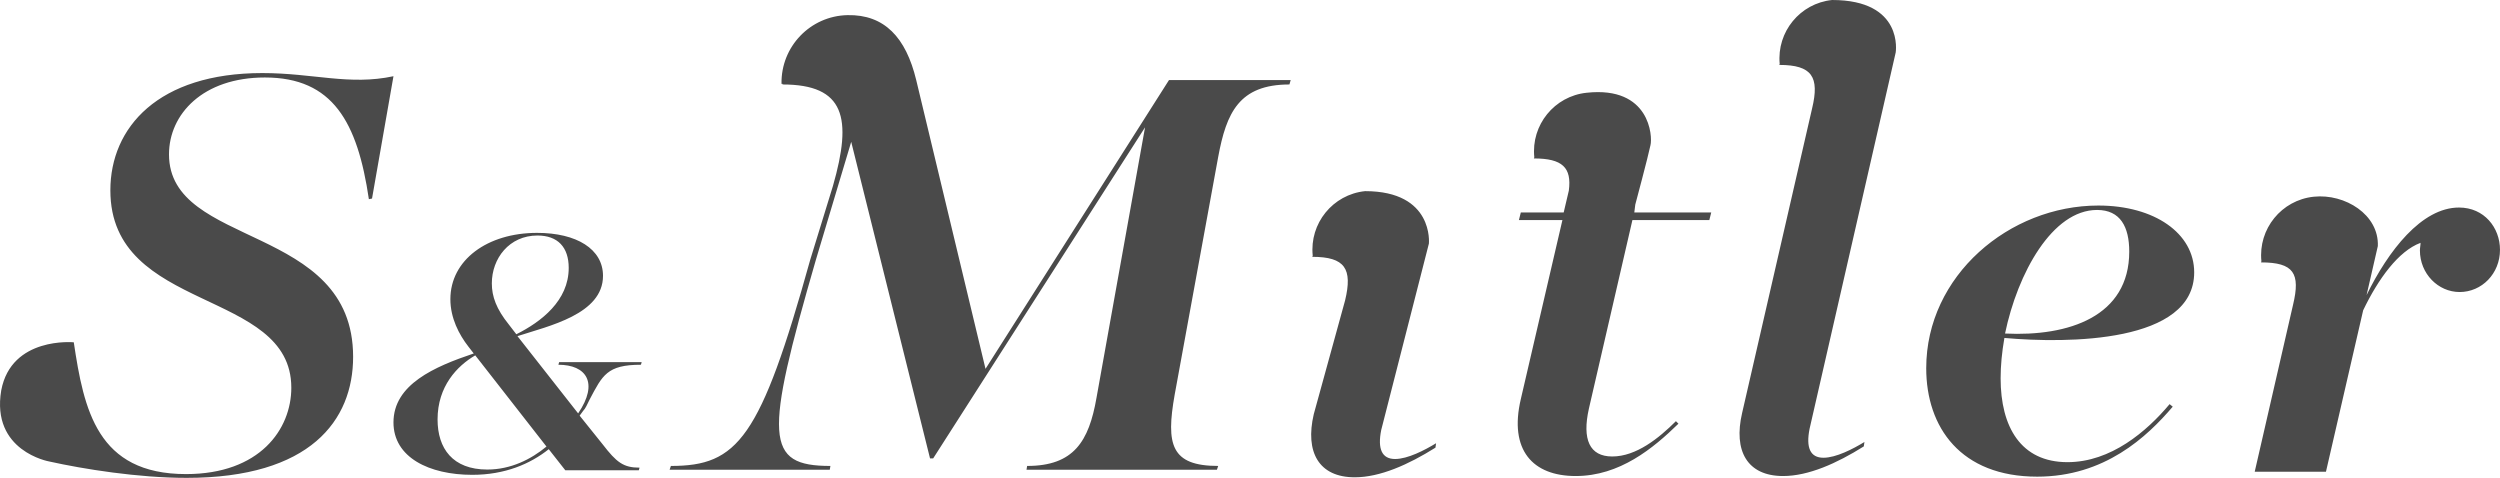
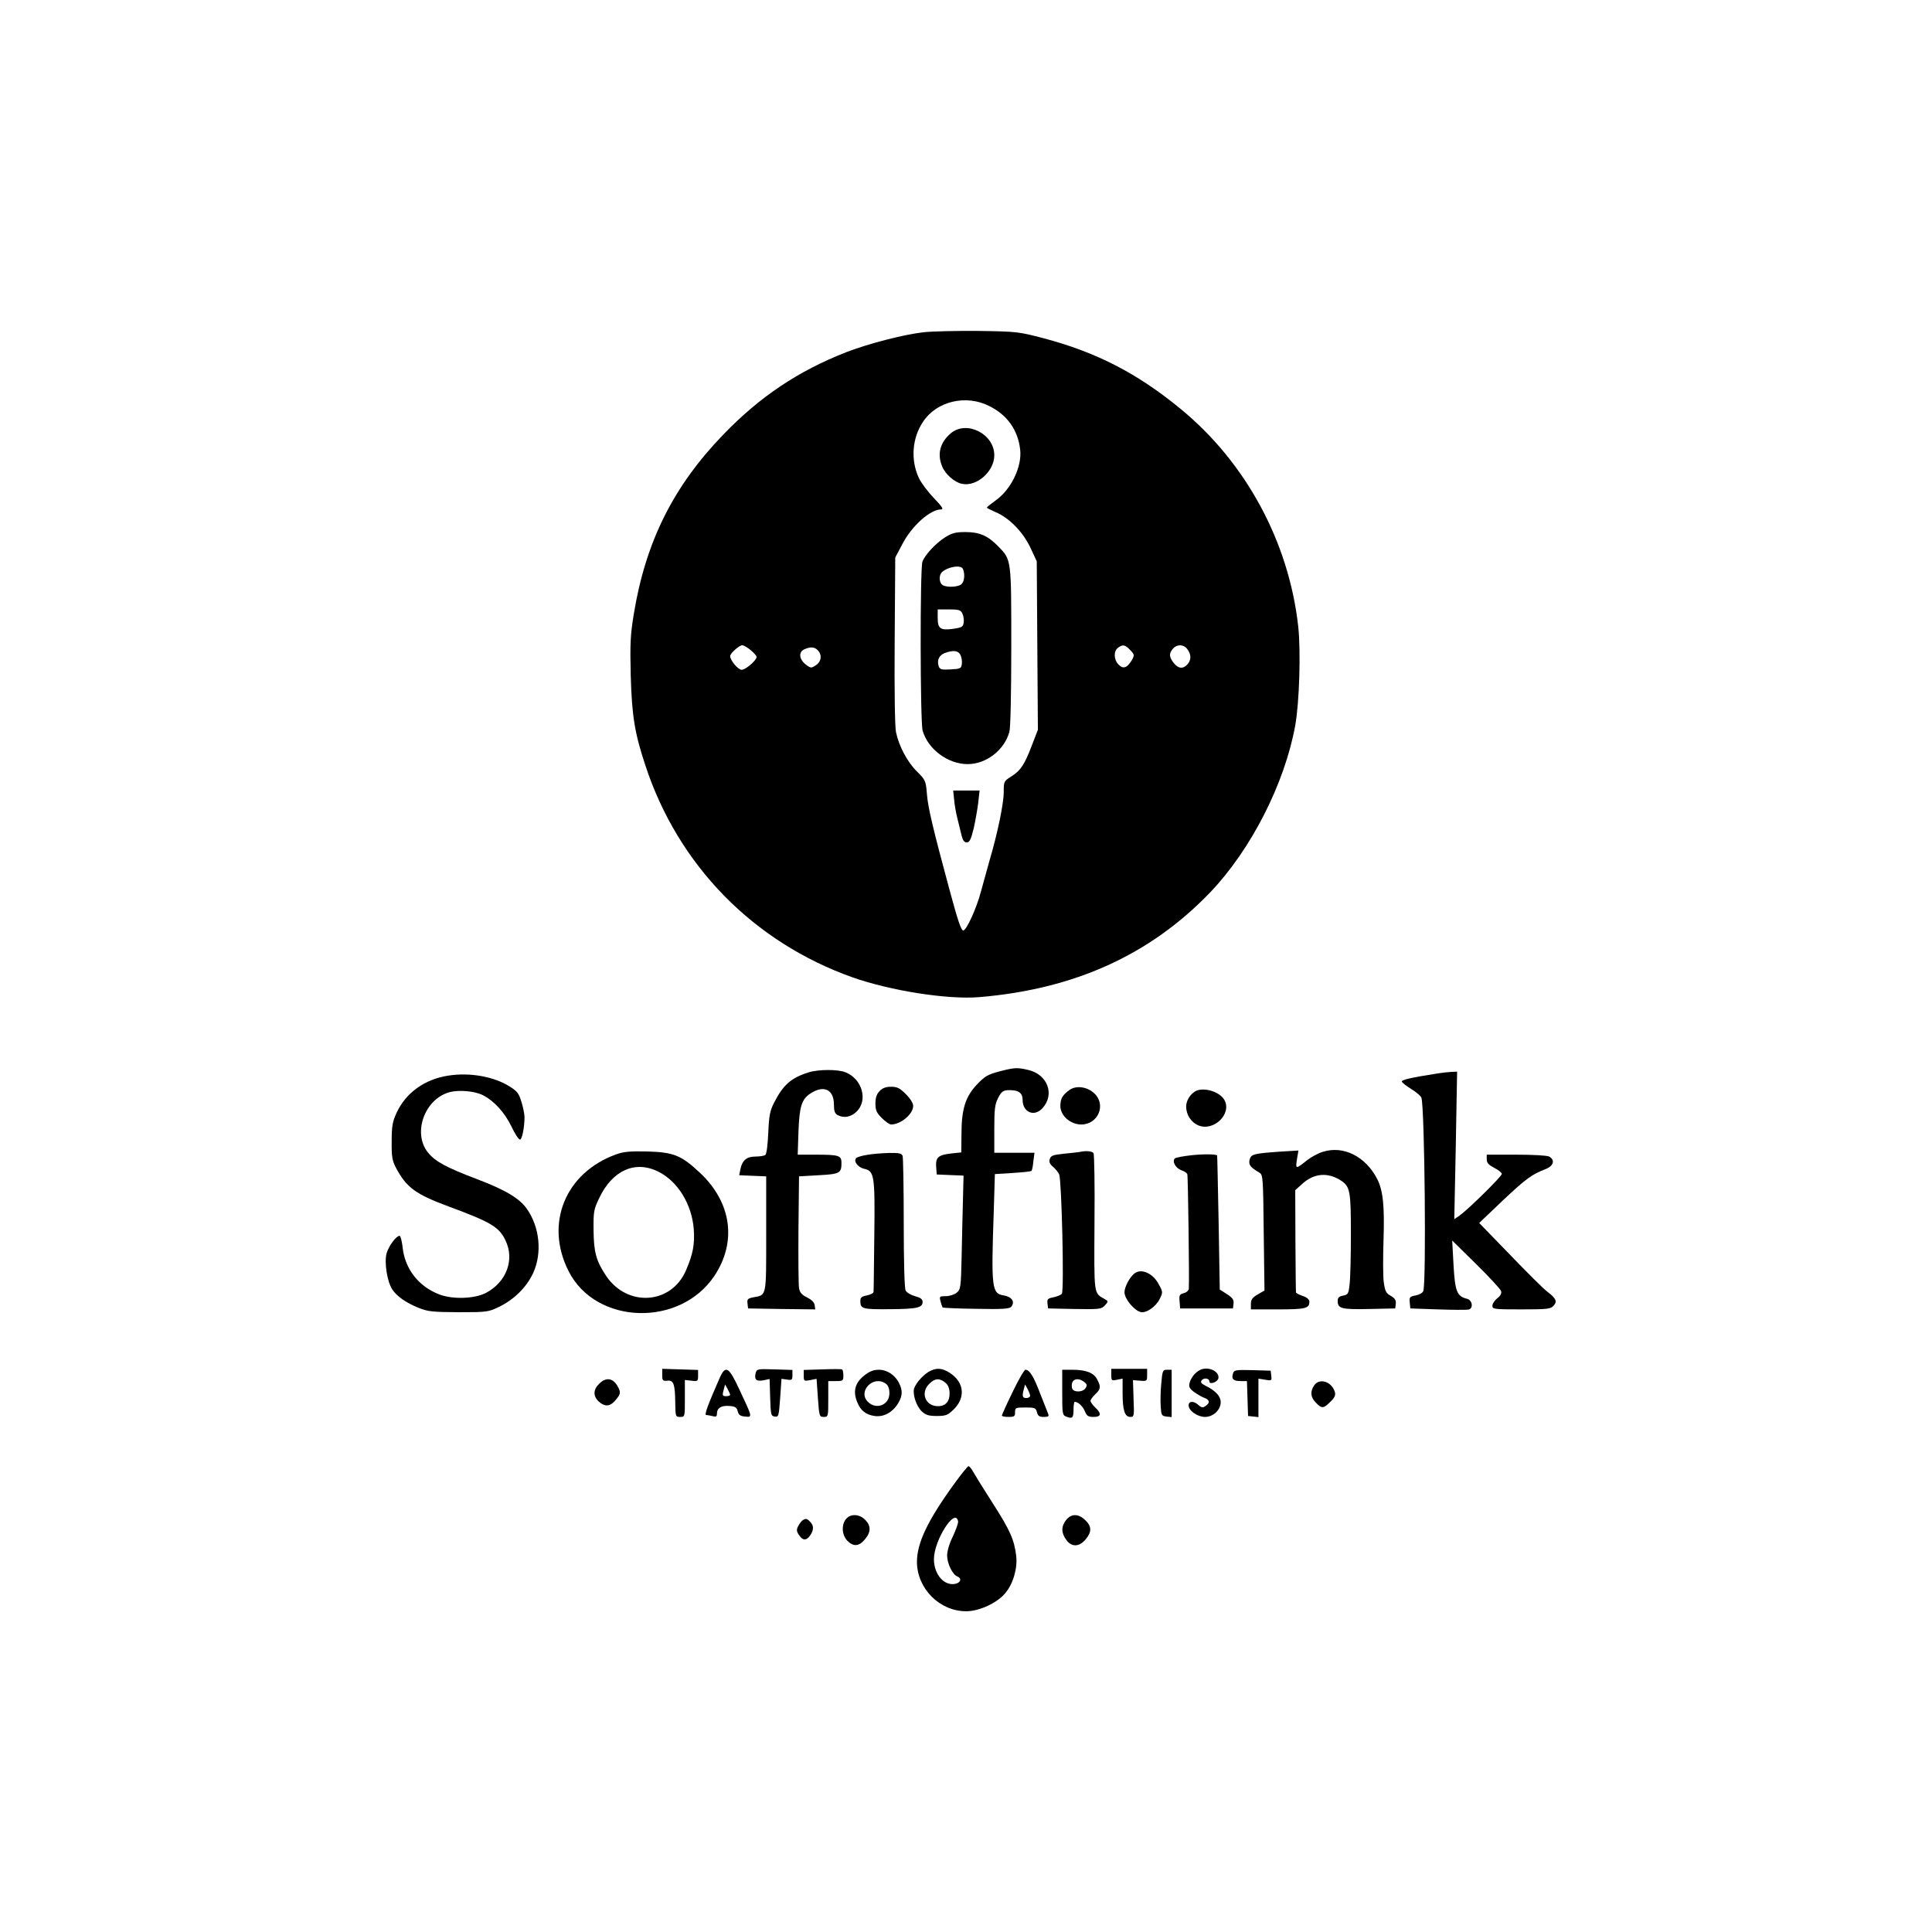
- <svg xmlns="http://www.w3.org/2000/svg" width="579.392" height="110.749" viewBox="0 0 543.18 103.828">
-   <path d="M56.992 15.875c-22.604 0-33.015 11.781-33.015 25.483 0 26.713 39.316 21.233 39.316 42.88 0 9.04-6.849 18.768-22.877 18.768-19.317 0-22.193-13.975-24.387-28.633 0 0-13.552-1.295-15.76 10.432-2.257 13.239 10.417 15.461 10.417 15.461 7.4 1.644 19.318 3.562 29.867 3.562 26.85 0 36.168-12.467 36.168-26.304 0-29.044-40.005-23.564-40.005-43.976 0-8.768 7.397-16.713 20.825-16.713 14.796 0 20.137 9.725 22.603 26.44l.685-.136 4.66-26.578c-9.59 2.054-17.4-.686-28.497-.686m48.886 86.145c-7.533 0-10.809-4.585-10.809-10.89 0-7.206 4.259-11.628 8.189-13.92l15.475 19.815c-3.356 2.784-7.779 4.994-12.855 4.994m10.891-50.847c4.423 0 6.796 2.537 6.796 7.042 0 7.121-5.977 11.708-11.382 14.41l-1.638-2.127c-2.7-3.36-3.685-6.062-3.685-8.927 0-5.405 3.768-10.398 9.91-10.398m4.553 28.078c6.059 0 8.822 3.915 4.29 10.57l-13.184-16.786c6.796-2.211 18.586-4.75 18.586-13.101 0-5.815-5.73-9.336-14.328-9.336-10.81 0-18.834 5.897-18.834 14.412 0 4.094 1.884 7.696 3.931 10.318l1.145 1.472c-8.515 2.866-17.441 6.716-17.441 14.985 0 7.615 7.781 11.383 17.115 11.383 7.124 0 12.609-2.375 16.622-5.569l3.603 4.585h15.966l.164-.573c-3.521 0-4.994-1.146-8.025-5.076l-4.994-6.222c1.474-2.13.789-.662 2.18-3.529 2.784-5.24 3.766-7.533 11.138-7.533l.16-.572h-17.93l-.164.572zm233.974-34.782s2.783-10.4 3.306-12.927c.482-1.904-.104-12.88-13.869-11.389-7.009.733-12.097 7.004-11.372 14.011l-.088.263c6.194 0 8.241 1.971 7.591 6.987l-1.12 4.752h-9.315l-.41 1.643h9.452l-9.042 38.908c-2.603 11.096 2.603 16.712 11.918 16.712 9.591 0 16.852-6.027 22.332-11.37l-.548-.547c-3.7 3.7-8.632 7.671-13.837 7.671-4.933 0-6.577-3.699-5.07-10.412l9.454-40.962h16.713l.41-1.643H355.09l.208-1.697zM398.056 0c-6.96.726-12.022 6.919-11.38 13.867l-.08.24c7.123 0 8.767 2.603 7.123 9.454L378.514 89.73c-1.92 8.219 1.094 13.699 8.905 13.699 5.48 0 11.644-2.74 17.535-6.438l.137-.96c-2.467 1.507-6.164 3.424-8.904 3.424-2.878 0-3.838-2.19-3.014-6.301l18.711-81.761S413.734 0 398.056 0m37.584 72.468c2.737-13.151 10.275-26.851 20-26.851 5.07 0 6.987 3.698 6.987 9.042 0 14.109-13.151 18.493-26.987 17.809m20.273-27.81c-19.316 0-37.398 15.205-37.398 35.345 0 12.877 7.533 23.562 24.11 23.562 14.658 0 23.838-8.63 29.453-15.205l-.683-.55c-4.932 5.893-12.742 12.605-22.193 12.605-10.139 0-14.522-7.67-14.522-18.22 0-2.74.273-5.617.82-8.767 13.838 1.231 41.238 1.094 41.238-14.249 0-8.494-8.63-14.521-20.825-14.521M214.124 80.14l-15.056-62.746c-2.235-9.266-6.914-14.266-14.917-14.106-8.088.161-14.513 6.847-14.35 14.935l.25-.005-.04.136c13.563 0 15.206 7.261 10.96 22.056l-4.932 16.03c-10.822 38.907-15.755 44.798-30.277 44.798l-.274.821h34.799l.136-.821c-14.249 0-14.385-6.028-3.15-44.799l7.671-25.62 17.125 68.775h.684l46.033-71.925-10.55 58.774c-1.645 9.451-4.933 14.795-15.07 14.795l-.137.821h41.373l.275-.821c-10.275 0-11.371-4.66-9.454-15.481l9.454-51.648c1.781-9.591 4.521-15.755 15.48-15.755l.274-.96h-26.44L214.124 80.14zM300.1 93.428l10.36-40.51s1.125-11.388-13.868-11.388c-7.01.731-12.1 7.004-11.374 14.011l-.086.263c7.123 0 8.767 2.602 7.123 9.454l-6.813 24.746c-1.92 8.217 1.095 13.699 8.905 13.699 5.48 0 11.645-2.74 17.535-6.439l.137-.959c-2.467 1.506-6.165 3.424-8.905 3.424-2.877 0-3.836-2.191-3.014-6.301m234.175-48.337c-8.142 0-15.394 9.439-20.084 19.029l2.447-10.657c.273-6.818-7.13-11.432-13.922-10.722-7.009.731-12.098 7.002-11.373 14.011l-.086.261c7.123 0 8.603 2.363 6.959 9.213l-8.328 36.266h15.48l3.1-13.452.003-.013 4.98-21.606c3.287-6.849 7.672-12.878 12.466-14.659 0 .549-.136 1.096-.136 1.644 0 5.07 3.972 9.044 8.63 9.044 4.795 0 8.769-3.974 8.769-9.18 0-4.795-3.425-9.179-8.905-9.179" fill="#4a4a4a" />
+ <svg xmlns="http://www.w3.org/2000/svg" version="1.0" width="1024pt" height="1024pt" viewBox="0 0 1024 1024" preserveAspectRatio="xMidYMid meet">
+   <g transform="translate(0,1024) scale(0.1,-0.1)" fill="#000000" stroke="none">
+     <path d="M4895 8479 c-106 -12 -294 -61 -408 -105 -256 -100 -459 -236 -653 -437 -265 -274 -412 -568 -475 -953 -18 -111 -20 -156 -16 -324 6 -214 21 -307 78 -478 174 -529 572 -935 1097 -1122 201 -71 505 -119 672 -105 505 42 906 224 1224 555 216 226 395 576 451 885 22 122 30 394 16 523 -49 448 -277 871 -625 1156 -229 188 -445 299 -724 373 -134 35 -142 36 -347 39 -115 1 -246 -2 -290 -7z m350 -392 c94 -47 150 -126 162 -229 11 -90 -47 -211 -128 -269 -26 -19 -48 -36 -48 -39 -1 -3 20 -13 45 -24 72 -30 145 -104 185 -188 l34 -73 3 -446 3 -447 -32 -83 c-39 -102 -59 -133 -110 -165 -38 -24 -39 -26 -39 -82 0 -61 -33 -220 -75 -362 -13 -47 -34 -122 -46 -166 -22 -85 -77 -207 -94 -206 -11 1 -30 58 -74 222 -85 314 -113 432 -118 500 -6 73 -8 76 -53 121 -50 49 -95 133 -111 208 -6 29 -9 217 -7 487 l3 439 37 70 c50 97 148 185 206 185 15 0 6 14 -38 60 -32 33 -68 81 -80 107 -44 94 -36 211 22 297 72 110 229 147 353 83z m-1266 -1293 c17 -14 31 -30 31 -36 0 -18 -58 -68 -79 -68 -19 0 -61 50 -61 73 0 14 48 57 64 57 8 0 28 -12 45 -26z m2012 0 c22 -23 22 -27 9 -51 -25 -43 -46 -51 -71 -26 -26 26 -28 72 -3 90 26 19 37 16 65 -13z m303 4 c21 -29 20 -57 -1 -80 -23 -25 -48 -22 -72 8 -25 32 -26 51 -4 76 22 25 59 23 77 -4z m-1960 -4 c24 -24 20 -61 -10 -80 -24 -16 -27 -16 -52 3 -36 27 -41 66 -10 81 33 15 54 14 72 -4z" />
+     <path d="M5040 7944 c-58 -49 -74 -111 -46 -177 16 -40 65 -83 103 -91 79 -18 173 65 173 151 0 113 -146 187 -230 117z" />
+     <path d="M5009 7392 c-50 -32 -106 -92 -120 -129 -13 -34 -12 -848 1 -895 28 -99 134 -178 239 -178 98 0 194 74 221 171 6 20 10 210 10 452 0 465 1 459 -68 530 -55 57 -100 77 -175 77 -52 0 -71 -5 -108 -28z m95 -168 c13 -33 6 -73 -13 -84 -27 -14 -84 -13 -99 2 -16 16 -15 53 2 67 35 29 101 38 110 15z m-4 -234 c6 -12 10 -33 8 -48 -3 -24 -8 -28 -57 -35 -67 -9 -81 1 -81 59 l0 44 60 0 c50 0 61 -3 70 -20z m-10 -220 c6 -12 10 -33 8 -48 -3 -25 -6 -27 -60 -30 -49 -3 -57 0 -63 18 -10 31 3 58 33 69 44 16 70 13 82 -9z" />
+     <path d="M5057 6003 c2 -27 10 -73 18 -103 7 -30 17 -71 22 -90 6 -24 14 -35 27 -35 15 0 22 15 37 75 9 41 20 103 24 137 l7 63 -70 0 -70 0 5 -47z" />
+     <path d="M5296 4561 c-60 -16 -76 -25 -117 -68 -62 -65 -83 -132 -83 -264 l-1 -97 -57 -6 c-66 -8 -80 -21 -76 -73 l3 -38 71 -3 71 -3 -3 -122 c-2 -67 -5 -203 -7 -301 -4 -172 -5 -180 -27 -198 -12 -10 -38 -18 -57 -18 -33 0 -35 -1 -28 -27 4 -16 9 -30 11 -33 3 -2 83 -6 178 -7 142 -3 176 0 186 11 21 26 3 53 -40 60 -63 10 -67 37 -53 442 l6 201 94 6 c52 3 97 8 100 11 3 3 8 25 10 51 l6 45 -107 0 -106 0 0 125 c0 106 3 132 20 165 20 40 31 45 80 41 34 -3 50 -19 50 -50 0 -66 61 -93 105 -45 67 73 28 179 -75 203 -59 14 -73 13 -154 -8z" />
+     <path d="M4285 4556 c-92 -29 -134 -66 -182 -160 -22 -43 -27 -68 -31 -161 -3 -65 -9 -113 -16 -117 -6 -4 -29 -8 -52 -8 -47 0 -70 -20 -80 -68 l-6 -31 71 -3 72 -3 0 -305 c0 -338 3 -323 -68 -336 -30 -6 -34 -10 -31 -33 l3 -26 178 -3 178 -2 -3 22 c-2 15 -16 29 -40 41 -28 14 -39 26 -43 50 -3 18 -4 158 -3 312 l3 280 103 6 c113 6 122 11 122 65 0 40 -13 44 -139 44 l-93 0 4 123 c5 132 17 171 63 201 71 47 125 22 125 -59 0 -34 5 -47 19 -55 35 -18 71 -11 102 19 60 60 29 171 -58 207 -40 17 -144 17 -198 0z" />
+     <path d="M7610 4549 c-128 -20 -180 -32 -180 -41 0 -5 22 -23 50 -40 27 -17 52 -38 54 -47 17 -60 26 -971 10 -1023 -3 -10 -20 -20 -40 -24 -32 -6 -35 -9 -32 -38 l3 -31 145 -5 c80 -3 153 -3 163 -1 27 5 22 49 -7 57 -54 13 -64 39 -72 179 l-7 130 127 -125 c69 -68 129 -133 132 -143 4 -12 -3 -25 -20 -38 -14 -11 -26 -29 -26 -40 0 -18 9 -19 153 -19 137 0 156 2 171 19 21 23 14 39 -32 74 -20 15 -110 104 -199 197 l-163 168 125 119 c124 117 155 139 228 167 42 17 50 48 18 66 -11 6 -87 10 -175 10 l-156 0 0 -25 c0 -19 10 -29 40 -45 22 -11 40 -26 40 -32 0 -13 -177 -187 -223 -220 l-29 -20 8 391 7 391 -29 -1 c-16 -1 -54 -5 -84 -10z" />
+     <path d="M2376 4539 c-125 -19 -225 -91 -274 -197 -22 -48 -26 -71 -26 -152 -1 -81 3 -102 23 -140 55 -104 104 -140 280 -205 224 -83 266 -108 300 -179 50 -103 5 -222 -104 -279 -61 -31 -174 -35 -246 -8 -110 42 -183 135 -195 250 -4 34 -11 61 -16 61 -18 0 -58 -54 -69 -93 -13 -48 3 -150 30 -191 24 -37 75 -72 140 -98 49 -20 75 -22 211 -23 148 0 158 1 212 27 81 38 149 105 184 181 48 105 35 242 -33 339 -38 56 -116 102 -264 158 -166 63 -223 94 -262 143 -81 103 -16 282 115 318 52 14 135 6 178 -16 59 -30 114 -91 150 -164 18 -39 39 -71 46 -71 11 0 24 64 24 120 0 14 -7 50 -16 79 -13 44 -22 57 -62 82 -84 53 -211 76 -326 58z" />
+     <path d="M4662 4457 c-16 -16 -22 -36 -22 -66 0 -36 6 -49 34 -77 19 -19 41 -34 49 -34 51 0 117 55 117 98 0 15 -15 39 -39 63 -32 32 -46 39 -78 39 -28 0 -46 -7 -61 -23z" />
+     <path d="M5670 4464 c-39 -28 -49 -46 -50 -85 0 -52 53 -99 111 -99 89 0 133 104 70 164 -37 36 -96 44 -131 20z" />
+     <path d="M6354 4463 c-34 -7 -66 -47 -67 -86 -1 -44 25 -85 65 -102 81 -33 178 61 138 134 -20 38 -87 64 -136 54z" />
+     <path d="M7011 4135 c-24 -7 -60 -27 -80 -42 -64 -51 -65 -51 -57 2 l8 47 -99 -6 c-139 -10 -152 -13 -160 -43 -6 -27 4 -40 53 -69 18 -10 19 -31 22 -317 l4 -307 -36 -21 c-28 -16 -36 -27 -36 -50 l0 -29 143 0 c147 0 167 5 167 41 0 11 -13 23 -35 30 -19 7 -36 15 -36 19 -1 3 -2 126 -3 274 l-1 268 37 33 c62 57 136 63 205 18 49 -32 53 -56 53 -285 0 -117 -3 -237 -7 -266 -5 -48 -8 -54 -34 -59 -22 -4 -29 -11 -29 -28 0 -41 19 -46 166 -43 l139 3 3 25 c2 19 -5 29 -27 42 -25 14 -30 24 -37 74 -4 32 -4 133 -1 224 6 178 -3 261 -33 320 -62 121 -180 180 -289 145z" />
+     <path d="M3264 4121 c-269 -98 -378 -368 -250 -619 144 -284 589 -298 772 -25 120 180 92 388 -74 545 -101 95 -141 111 -282 115 -92 2 -125 -1 -166 -16z m227 -92 c102 -51 176 -173 186 -303 6 -80 -4 -134 -42 -221 -78 -179 -310 -194 -422 -28 -53 79 -66 126 -67 243 -1 98 1 110 30 170 70 148 192 202 315 139z" />
+     <path d="M5720 4134 c-8 -1 -45 -6 -82 -9 -57 -6 -68 -10 -74 -28 -5 -15 0 -27 18 -42 13 -11 28 -30 32 -40 13 -33 27 -617 14 -632 -5 -7 -26 -15 -45 -19 -30 -6 -34 -10 -31 -33 l3 -26 141 -3 c133 -2 141 -1 160 19 19 21 19 22 0 33 -60 35 -57 14 -55 405 2 196 -1 362 -5 369 -7 11 -41 14 -76 6z" />
+     <path d="M4596 4119 c-27 -4 -53 -12 -58 -17 -16 -16 9 -50 43 -57 53 -12 57 -35 53 -355 -2 -157 -3 -290 -4 -297 0 -7 -16 -15 -35 -19 -27 -5 -35 -11 -35 -28 0 -44 9 -46 156 -45 146 1 174 8 174 39 0 14 -11 22 -40 30 -22 6 -44 19 -50 30 -6 11 -10 147 -10 359 0 186 -3 346 -6 355 -5 13 -20 16 -73 15 -36 -1 -88 -5 -115 -10z" />
+     <path d="M6315 4117 c-44 -5 -84 -12 -88 -17 -16 -15 4 -51 33 -62 16 -5 31 -15 33 -22 4 -11 11 -557 8 -607 -1 -9 -13 -20 -27 -23 -22 -6 -25 -11 -22 -44 l3 -37 140 0 140 0 3 26 c2 20 -5 30 -35 50 l-38 24 -6 355 c-4 195 -7 356 -8 356 -7 7 -71 8 -136 1z" />
+     <path d="M6015 3492 c-25 -17 -55 -72 -55 -101 0 -34 49 -95 85 -105 29 -8 82 28 102 70 17 34 17 37 -6 78 -29 56 -90 84 -126 58z" />
+     <path d="M3510 2952 c0 -30 3 -32 27 -30 33 4 41 -17 42 -119 1 -71 2 -73 26 -73 25 0 25 0 25 98 l0 98 35 -4 c33 -4 35 -3 35 26 l0 31 -95 3 -95 3 0 -33z" />
+     <path d="M4005 2962 c-8 -34 3 -45 41 -38 l33 7 3 -98 c3 -91 4 -98 24 -101 21 -3 22 2 29 98 l7 102 29 -4 c26 -4 29 -2 29 23 l0 28 -95 3 c-91 3 -94 2 -100 -20z" />
+     <path d="M4358 2982 l-98 -3 0 -30 c0 -29 1 -30 34 -24 l34 7 7 -101 c7 -98 8 -101 31 -101 24 0 24 2 24 95 l0 95 40 0 c38 0 40 2 40 29 0 17 -3 31 -7 33 -5 2 -52 2 -105 0z" />
+     <path d="M4935 2976 c-34 -14 -80 -64 -90 -95 -9 -31 12 -95 41 -122 21 -19 36 -24 79 -24 48 0 58 4 89 34 61 59 58 136 -8 186 -41 31 -74 38 -111 21z m75 -64 c15 -12 22 -29 23 -55 1 -45 -21 -70 -62 -70 -66 0 -94 71 -46 118 29 30 55 32 85 7z" />
+     <path d="M5890 2953 c0 -31 2 -32 30 -26 l30 6 0 -76 c0 -91 11 -127 41 -127 20 0 21 4 17 98 l-3 97 38 -3 c36 -3 37 -2 37 30 l0 33 -95 0 -95 0 0 -32z" />
+     <path d="M6365 2981 c-28 -12 -52 -41 -60 -71 -5 -21 0 -30 24 -48 17 -12 42 -27 57 -32 27 -11 28 -27 1 -44 -12 -8 -21 -6 -35 7 -25 23 -52 22 -52 -2 0 -28 47 -61 87 -61 43 0 83 37 83 78 0 31 -26 60 -78 86 -27 14 -31 20 -22 31 12 14 40 10 40 -7 0 -19 45 -3 48 18 5 35 -51 62 -93 45z" />
+     <path d="M3815 2938 c-64 -146 -83 -198 -72 -198 7 0 22 -3 35 -6 17 -5 22 -2 22 14 0 29 24 44 66 40 31 -2 39 -8 44 -28 5 -19 13 -26 39 -28 40 -4 40 -6 -30 143 -56 121 -73 131 -104 63z m55 -90 c0 -5 -9 -8 -20 -8 -22 0 -23 3 -13 39 l6 23 13 -23 c7 -13 13 -27 14 -31z" />
+     <path d="M4598 2962 c-64 -42 -81 -91 -54 -155 18 -44 45 -65 91 -72 48 -7 95 18 125 67 24 39 25 69 5 108 -34 66 -110 90 -167 52z m97 -56 c13 -9 19 -26 19 -51 0 -62 -70 -89 -114 -45 -56 56 30 144 95 96z" />
+     <path d="M5367 2862 c-32 -65 -57 -122 -57 -125 0 -4 16 -7 35 -7 31 0 35 3 35 25 0 24 3 25 55 25 50 0 55 -2 61 -25 5 -20 13 -25 36 -25 25 0 29 3 23 18 -4 9 -23 57 -42 106 -34 90 -56 126 -78 126 -6 0 -37 -53 -68 -118z m93 -19 c0 -7 -9 -13 -20 -13 -21 0 -24 10 -13 49 l6 23 13 -23 c7 -13 13 -30 14 -36z" />
+     <path d="M5630 2860 c0 -116 1 -121 23 -129 31 -12 37 -6 37 40 0 21 3 39 6 39 18 0 43 -23 54 -50 10 -25 18 -30 46 -30 41 0 44 17 9 50 -14 13 -25 29 -25 35 0 6 11 22 25 35 29 27 31 40 10 79 -17 35 -60 51 -131 51 l-54 0 0 -120z m116 56 c15 -12 17 -18 8 -33 -15 -24 -67 -24 -72 0 -9 44 25 61 64 33z" />
+     <path d="M6155 2908 c-4 -40 -5 -95 -3 -123 3 -46 5 -50 31 -53 l27 -3 0 125 0 126 -24 0 c-23 0 -25 -4 -31 -72z" />
+     <path d="M6535 2960 c-9 -29 2 -40 40 -40 l34 0 3 -92 3 -93 28 -3 27 -3 0 102 0 102 36 -6 c34 -6 35 -5 32 21 l-3 27 -97 3 c-89 2 -97 1 -103 -18z" />
+     <path d="M3175 2905 c-31 -30 -32 -65 -2 -93 30 -28 58 -28 84 1 32 36 35 45 19 75 -25 49 -64 55 -101 17z" />
+     <path d="M6966 2898 c-23 -32 -20 -65 9 -93 31 -32 40 -31 76 5 23 22 29 35 24 52 -16 55 -81 76 -109 36z" />
+     <path d="M5058 2376 c-142 -196 -198 -314 -198 -415 1 -141 120 -261 261 -261 69 0 165 44 208 97 41 49 65 132 57 197 -10 84 -32 135 -124 278 -48 75 -95 151 -104 167 -9 17 -21 31 -25 30 -4 0 -38 -42 -75 -93z m20 -199 c2 -9 -11 -44 -27 -79 -19 -38 -31 -78 -31 -103 0 -42 29 -102 55 -111 23 -9 18 -31 -9 -38 -60 -15 -116 48 -116 130 0 100 113 277 128 201z" />
+     <path d="M4486 2191 c-27 -29 -25 -85 4 -116 32 -34 63 -32 94 6 33 38 33 73 1 104 -29 30 -75 33 -99 6z" />
+     <path d="M5651 2184 c-27 -34 -27 -68 0 -105 28 -40 69 -39 103 2 33 39 33 69 -2 102 -36 35 -74 35 -101 1z" />
+     <path d="M4254 2182 c-6 -4 -16 -17 -23 -30 -10 -19 -10 -28 4 -48 19 -30 39 -31 59 -2 20 29 20 52 0 72 -17 18 -24 19 -40 8z" />
+   </g>
</svg>
